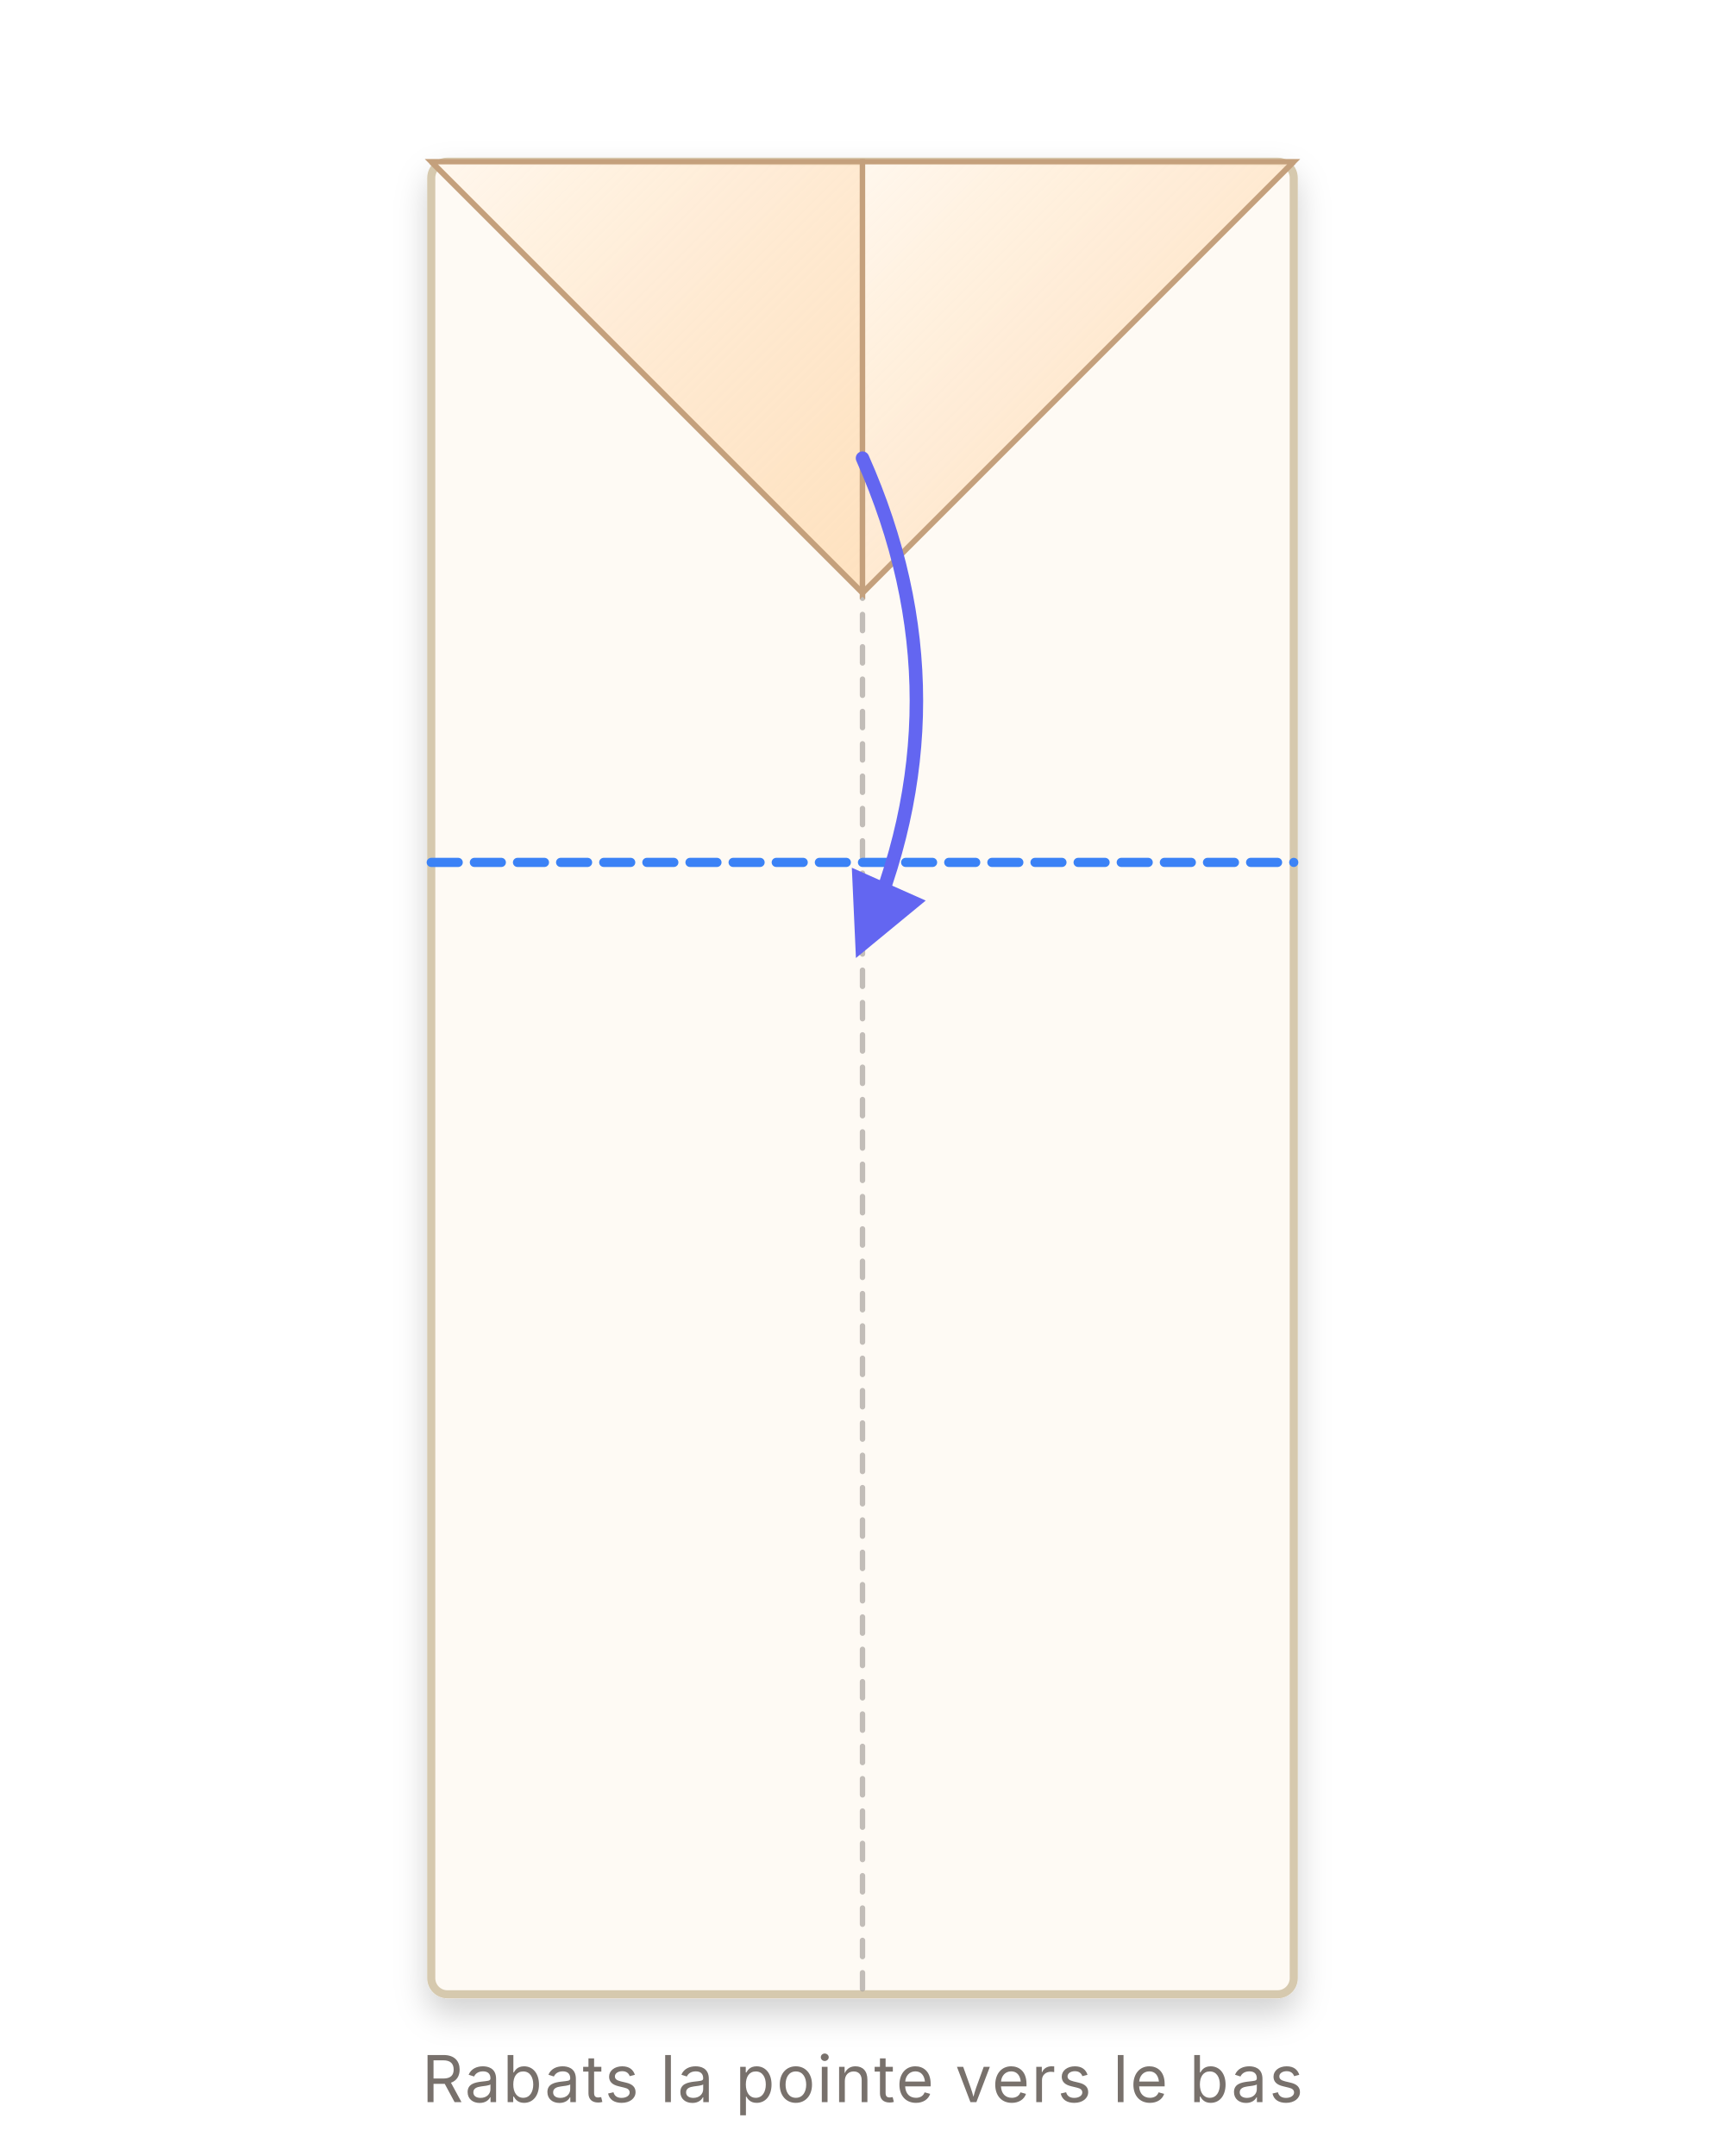
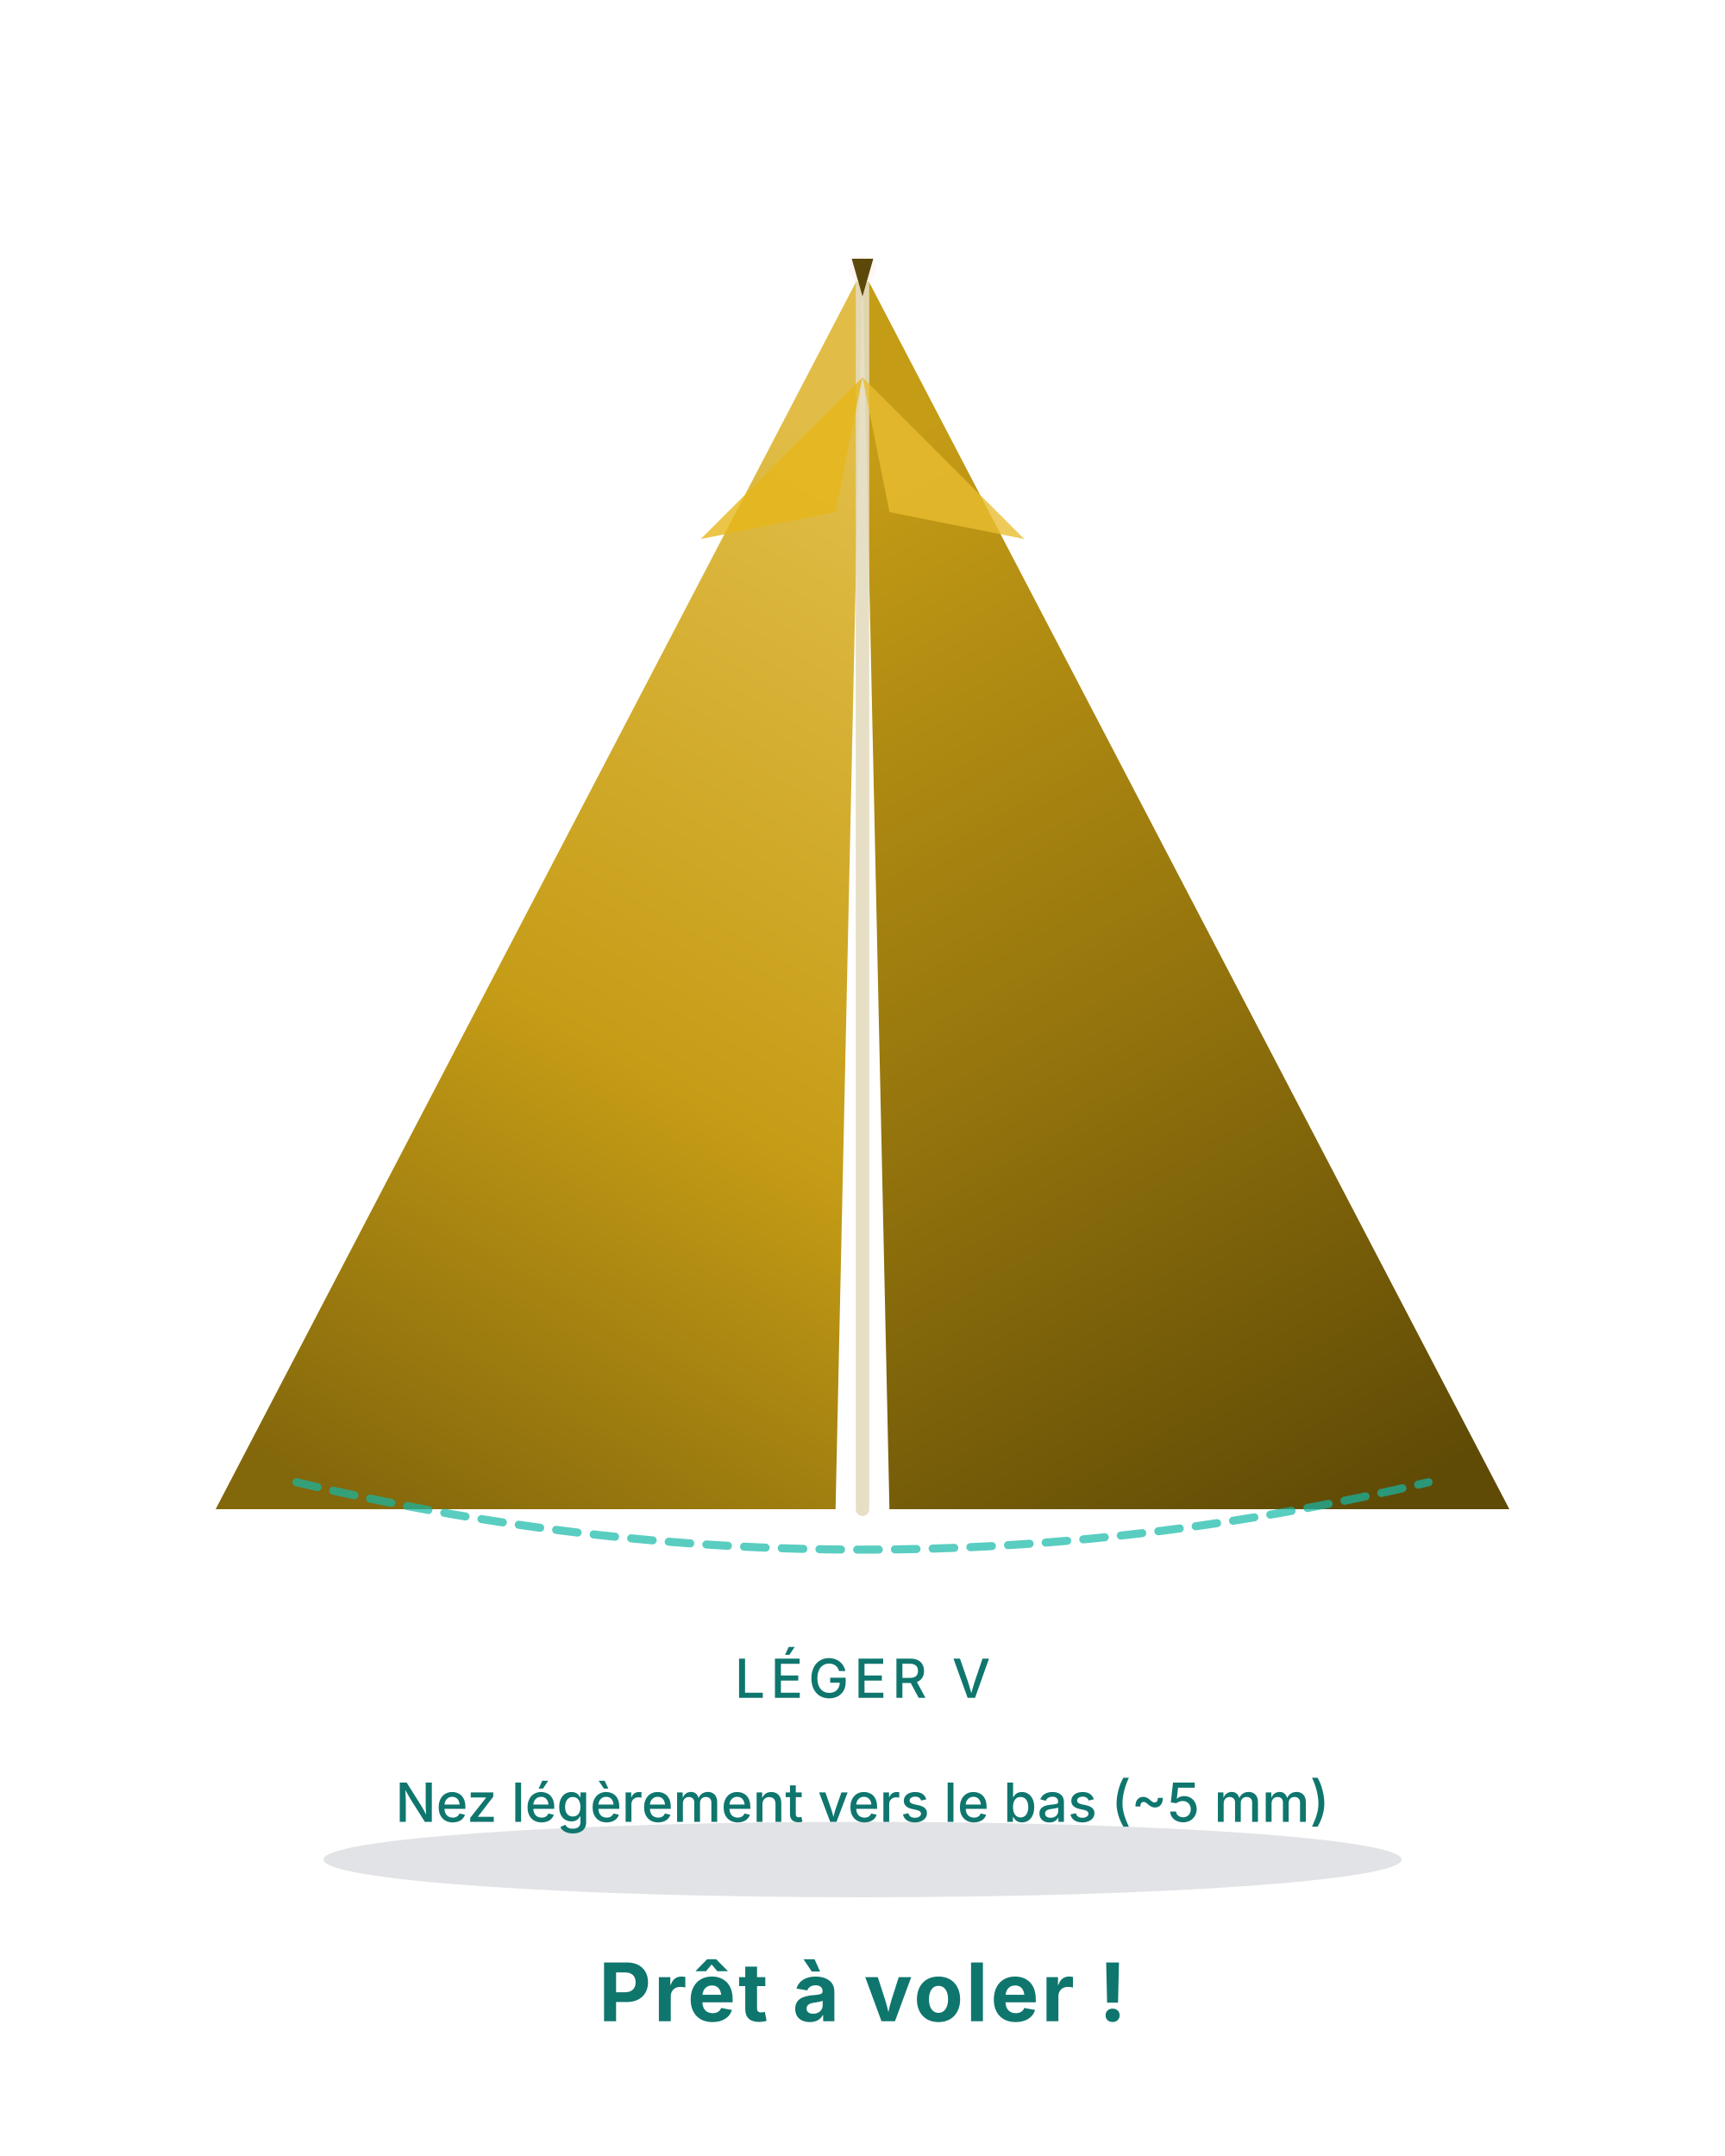
- <svg xmlns="http://www.w3.org/2000/svg" viewBox="0 0 320 400" fill="none" font-family="system-ui, -apple-system, sans-serif">
+ <svg xmlns="http://www.w3.org/2000/svg" viewBox="0 0 320 400" fill="none" font-family="system-ui,-apple-system,sans-serif">
  <defs>
    <filter id="ps" x="-10%" y="-10%" width="120%" height="120%">
      <feGaussianBlur in="SourceAlpha" stdDeviation="3" />
      <feOffset dx="0" dy="3" />
      <feComponentTransfer>
        <feFuncA type="linear" slope="0.18" />
      </feComponentTransfer>
      <feMerge>
        <feMergeNode />
        <feMergeNode in="SourceGraphic" />
      </feMerge>
    </filter>
    <marker id="arr" viewBox="0 0 10 10" refX="8" refY="5" markerWidth="6" markerHeight="6" orient="auto-start-reverse">
      <path d="M 0 0 L 10 5 L 0 10 z" fill="#6366f1" />
    </marker>
    <marker id="arrT" viewBox="0 0 10 10" refX="8" refY="5" markerWidth="6" markerHeight="6" orient="auto-start-reverse">
      <path d="M 0 0 L 10 5 L 0 10 z" fill="#14b8a6" />
    </marker>
    <linearGradient id="foldTri" x1="0" y1="0" x2="1" y2="1">
      <stop offset="0" stop-color="#fff7ed" />
      <stop offset="1" stop-color="#fed7aa" stop-opacity="0.7" />
    </linearGradient>
+     <linearGradient id="pWingL" x1="0.5" y1="0" x2="0.2" y2="1">
+       <stop offset="0" stop-color="hsl(46, 72%, 58%)" />
+       <stop offset="0.55" stop-color="hsl(46, 80%, 43%)" />
+       <stop offset="1" stop-color="hsl(46, 84%, 28%)" />
+     </linearGradient>
+     <linearGradient id="pWingR" x1="0.5" y1="0" x2="0.8" y2="1">
+       <stop offset="0" stop-color="hsl(46, 80%, 43%)" />
+       <stop offset="0.5" stop-color="hsl(46, 84%, 32%)" />
+       <stop offset="1" stop-color="hsl(46, 88%, 20%)" />
+     </linearGradient>
  </defs>
-   <rect x="80" y="30" width="160" height="340" rx="3" fill="#fefaf4" stroke="#d6c9ae" stroke-width="1.5" filter="url(#ps)" />
-   <line x1="160" y1="30" x2="160" y2="370" stroke="#a8a29e" stroke-width="1" stroke-dasharray="3 3" stroke-linecap="round" opacity="0.7" />
-   <polygon points="80,30 160,30 160,110" fill="url(#foldTri)" stroke="#c4a07c" stroke-width="1" />
-   <line x1="80" y1="30" x2="160" y2="110" stroke="#c4a07c" stroke-width="1" />
-   <polygon points="240,30 160,30 160,110" fill="url(#foldTri)" stroke="#c4a07c" stroke-width="1" />
-   <line x1="240" y1="30" x2="160" y2="110" stroke="#c4a07c" stroke-width="1" />
-   <line x1="80" y1="160" x2="240" y2="160" stroke="#3b82f6" stroke-width="1.7" stroke-dasharray="5 3" stroke-linecap="round" />
-   <path d="M 160 85 Q 180 130 160 175" stroke="#6366f1" stroke-width="2.5" stroke-linecap="round" fill="none" marker-end="url(#arr)" />
-   <text x="160" y="390" text-anchor="middle" font-size="12" fill="#78716c" letter-spacing="0.3">Rabats la pointe vers le bas</text>
+   <ellipse cx="160" cy="345" rx="100" ry="7" fill="#1e293b" opacity="0.13" />
+   <polygon points="160,50 40,280 155,280" fill="url(#pWingL)" />
+   <polygon points="160,50 165,280 280,280" fill="url(#pWingR)" />
+   <line x1="160" y1="50" x2="160" y2="280" stroke="hsl(46, 40%, 82%)" stroke-width="2.5" stroke-linecap="round" opacity="0.9" />
+   <circle cx="160" cy="50" r="2.5" fill="#fff5f5" opacity="0.9" />
+   <path d="M 55 275 Q 160 300 265 275" stroke="#14b8a6" stroke-width="1.5" stroke-dasharray="4 3" fill="none" stroke-linecap="round" opacity="0.7" />
+   <text x="160" y="315" text-anchor="middle" font-size="10" fill="#0f766e" font-weight="500" letter-spacing="1">LÉGER V</text>
+   <text x="160" y="375" text-anchor="middle" font-size="15" font-weight="700" fill="#0f766e" letter-spacing="0.5">Prêt à voler !</text>
+   <polygon points="160,70 130,100 155,95" fill="hsl(46, 80%, 50%)" opacity="0.8" />
+   <polygon points="160,70 190,100 165,95" fill="hsl(46, 80%, 55%)" opacity="0.8" />
+   <polygon points="158,48 162,48 160,55" fill="hsl(46, 80%, 20%)" />
+   <text x="160" y="338" text-anchor="middle" font-size="10" fill="#0f766e" font-weight="500">Nez légèrement vers le bas (~5 mm)</text>
</svg>
